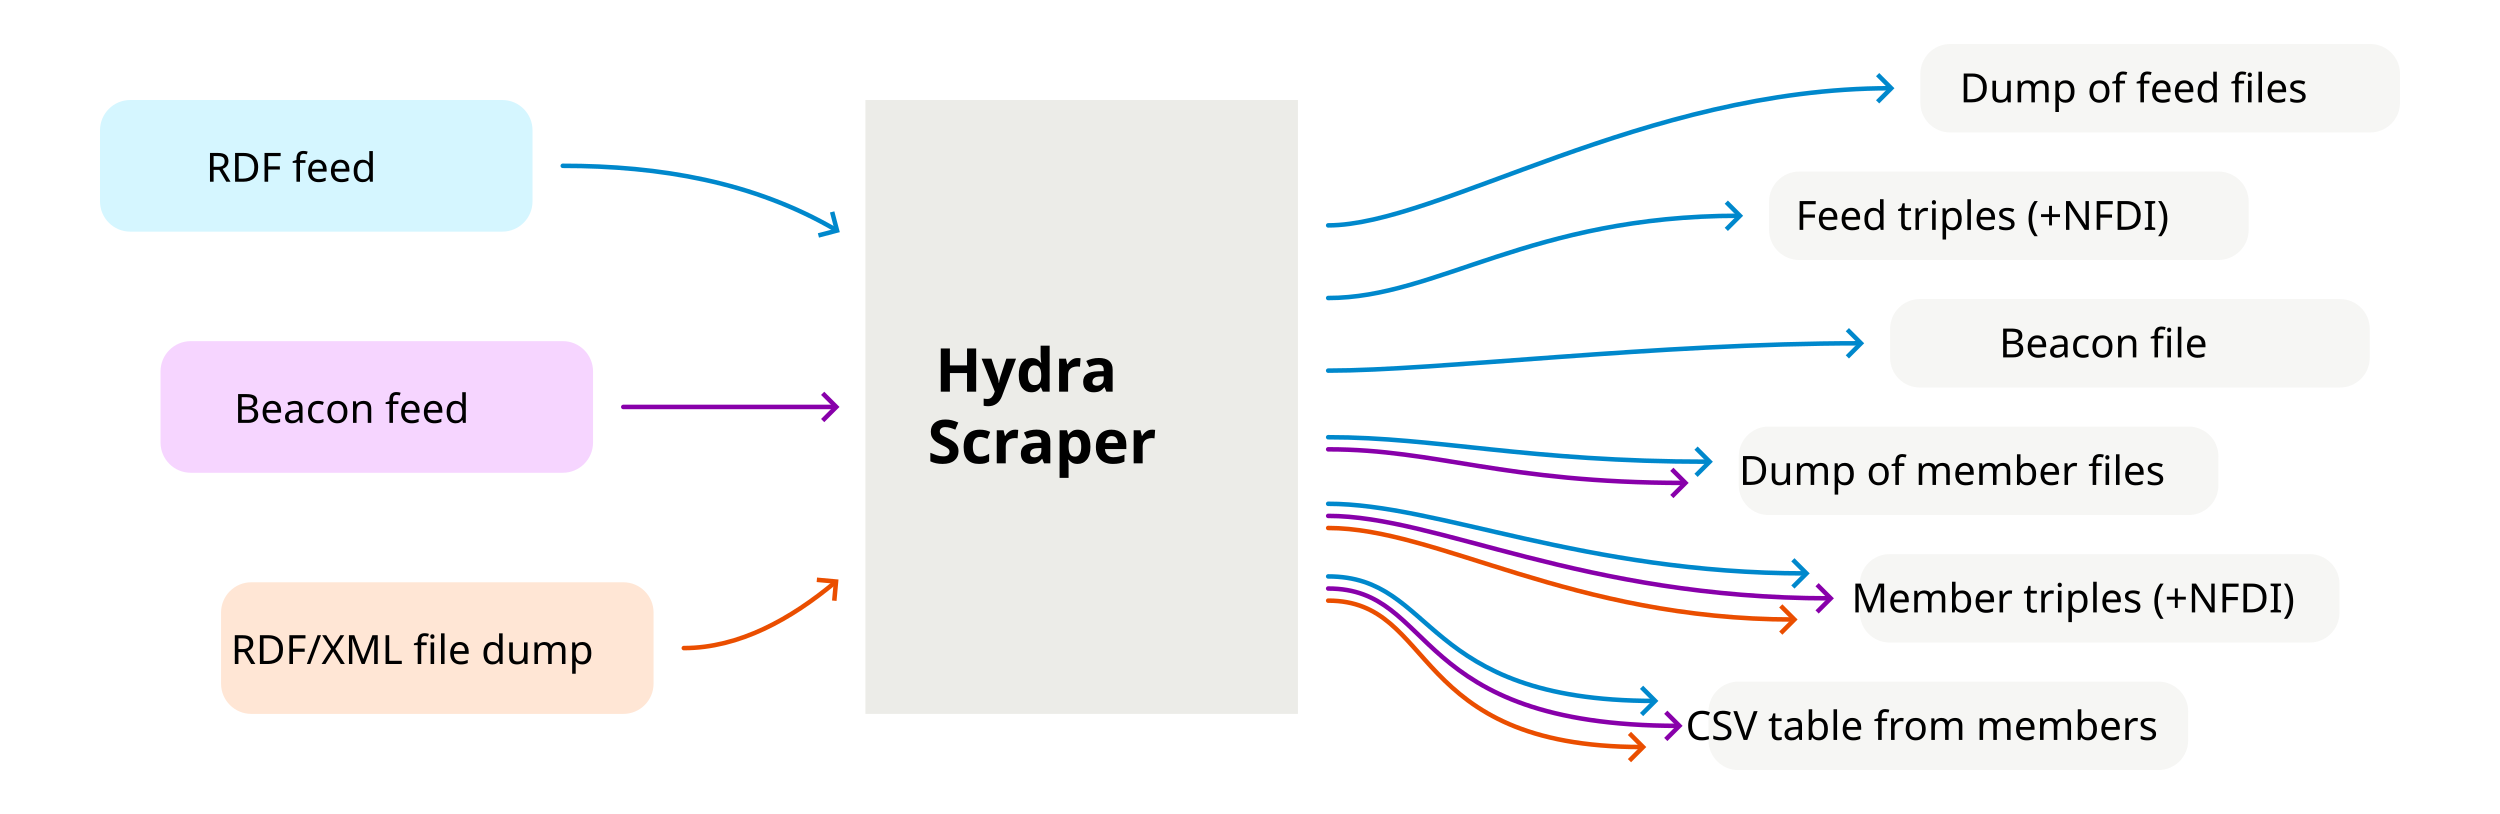
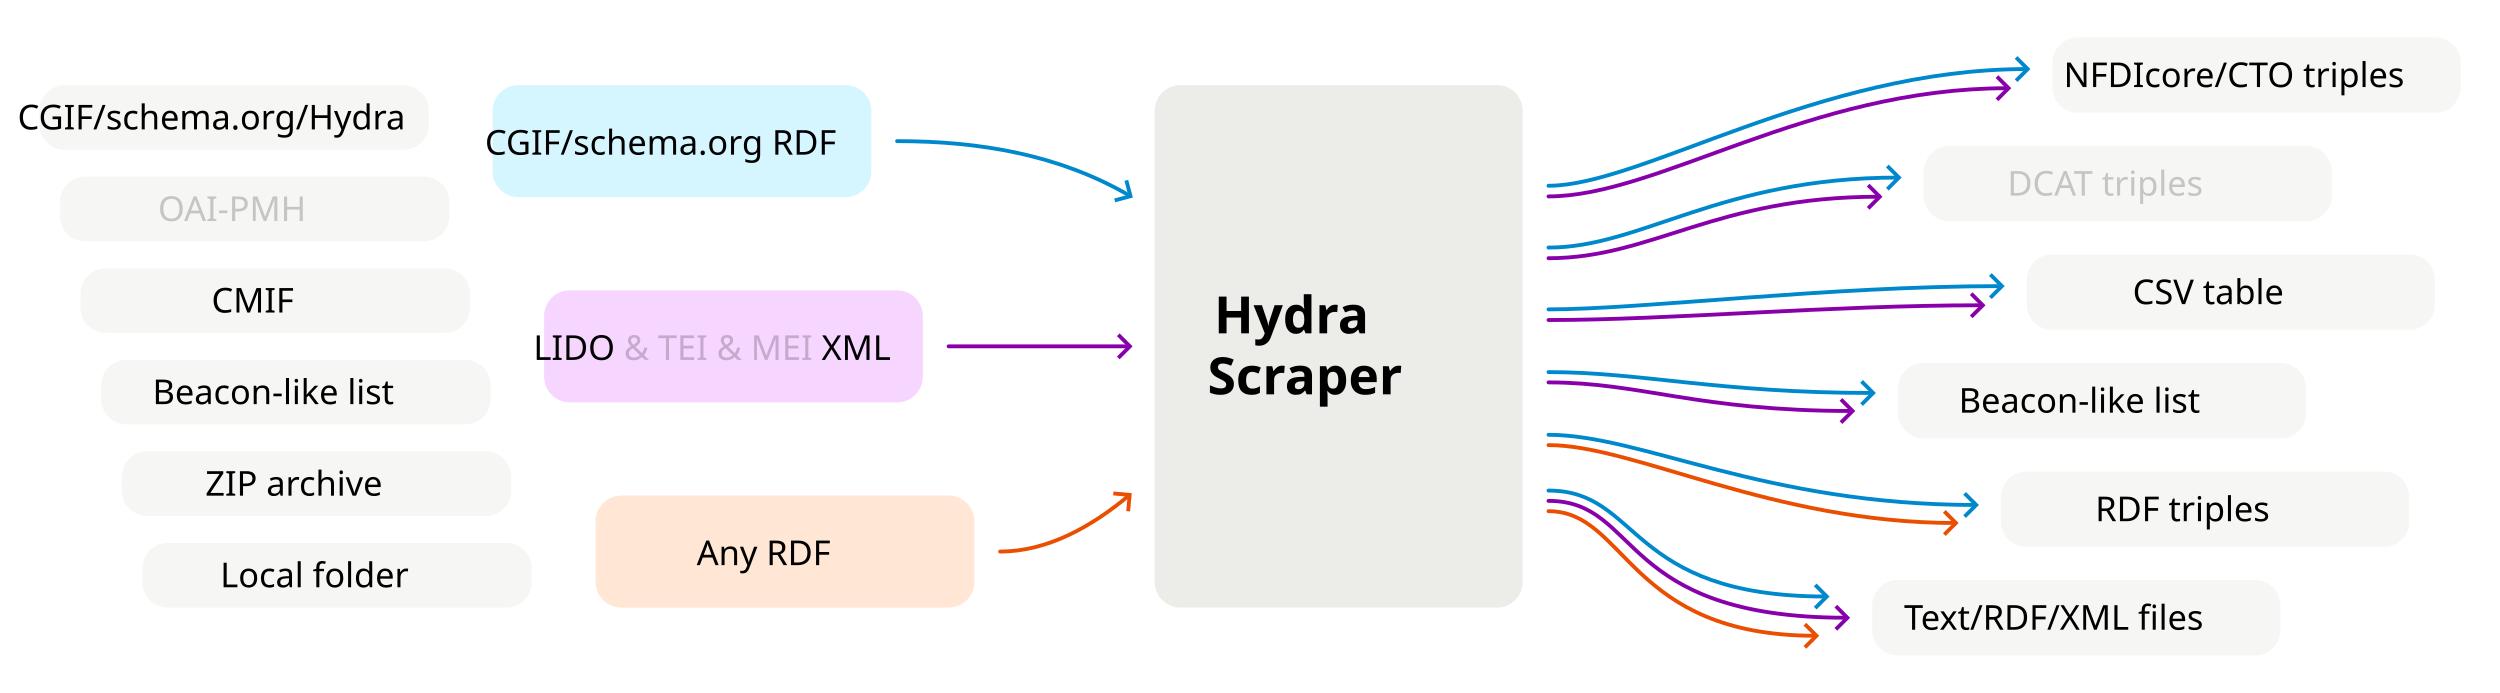
- <svg xmlns="http://www.w3.org/2000/svg" width="2000" height="651" viewBox="0 0 2000 651" version="1.1" id="svg5" xml:space="preserve">
+ <svg xmlns="http://www.w3.org/2000/svg" width="2350" height="651" viewBox="0 0 2350 651" version="1.1" id="svg5" xml:space="preserve">
  <defs id="defs2">
    <marker style="overflow:visible" id="Arrow1-7-3" refX="0" refY="0" orient="auto-start-reverse" markerWidth="4.061" markerHeight="6.707" viewBox="0 0 4.061 6.707" preserveAspectRatio="xMidYMid">
      <path style="fill:none;stroke:context-stroke;stroke-width:1;stroke-linecap:butt" d="M 3,-3 0,0 3,3" id="path5057-5-67" transform="rotate(180,0.125,0)" />
    </marker>
    <marker style="overflow:visible" id="Arrow1-7-4-5" refX="0" refY="0" orient="auto-start-reverse" markerWidth="4.061" markerHeight="6.707" viewBox="0 0 4.061 6.707" preserveAspectRatio="xMidYMid">
      <path style="fill:none;stroke:context-stroke;stroke-width:1;stroke-linecap:butt" d="M 3,-3 0,0 3,3" id="path5057-5-6-3" transform="rotate(180,0.125,0)" />
    </marker>
    <marker style="overflow:visible" id="Arrow1-7-7-5" refX="0" refY="0" orient="auto-start-reverse" markerWidth="4.061" markerHeight="6.707" viewBox="0 0 4.061 6.707" preserveAspectRatio="xMidYMid">
      <path style="fill:none;stroke:context-stroke;stroke-width:1;stroke-linecap:butt" d="M 3,-3 0,0 3,3" id="path5057-5-5-6" transform="rotate(180,0.125,0)" />
    </marker>
    <marker style="overflow:visible" id="Arrow1-7-7-2-2" refX="0" refY="0" orient="auto-start-reverse" markerWidth="4.061" markerHeight="6.707" viewBox="0 0 4.061 6.707" preserveAspectRatio="xMidYMid">
      <path style="fill:none;stroke:context-stroke;stroke-width:1;stroke-linecap:butt" d="M 3,-3 0,0 3,3" id="path5057-5-5-8-91" transform="rotate(180,0.125,0)" />
    </marker>
    <marker style="overflow:visible" id="Arrow1-7-7-2-9-2" refX="0" refY="0" orient="auto-start-reverse" markerWidth="4.061" markerHeight="6.707" viewBox="0 0 4.061 6.707" preserveAspectRatio="xMidYMid">
      <path style="fill:none;stroke:context-stroke;stroke-width:1;stroke-linecap:butt" d="M 3,-3 0,0 3,3" id="path5057-5-5-8-9-7" transform="rotate(180,0.125,0)" />
    </marker>
  </defs>
  <g id="layer1">
    <text xml:space="preserve" style="font-size:16px;line-height:1.25;font-family:'Noto Color Emoji';-inkscape-font-specification:'Noto Color Emoji'" x="1038.084" y="1009.717" id="text6162">
      <tspan id="tspan6160" x="1038.084" y="1009.717" />
      <tspan id="tspan6164" x="1038.084" y="1029.717" />
    </text>
-     <path style="fill:none;stroke:#ea4e00;stroke-width:3.632;stroke-linecap:round;stroke-linejoin:round;stroke-dasharray:none;stroke-opacity:1;marker-end:url(#Arrow1-7-3)" d="m 547.068,518.469 c 44.351,0 85.849,-23.318 121.053,-52.657" id="path10" />
-     <path style="fill:none;stroke:#8800aa;stroke-width:3.632;stroke-linecap:round;stroke-linejoin:round;stroke-dasharray:none;stroke-opacity:1;marker-end:url(#Arrow1-7-4-5)" d="M 498.647,325.563 H 668.12" id="path11" />
-     <path style="fill:none;stroke:#0088cc;stroke-width:3.632;stroke-linecap:round;stroke-linejoin:round;stroke-dasharray:none;stroke-opacity:1;marker-end:url(#Arrow1-7-7-5)" d="m 450.226,132.657 c 77.608,0 152.597,12.754 218.618,51.325" id="path12" />
-     <rect style="fill:#ecece8;fill-opacity:1;stroke:none;stroke-width:3.258;stroke-linecap:round;stroke-linejoin:round;paint-order:fill markers stroke" id="rect9" width="346.015" height="491.126" x="692.331" y="80" rx="0" ry="24.211" />
-     <text xml:space="preserve" style="font-size:48.421px;line-height:1.15;font-family:'Noto Color Emoji';-inkscape-font-specification:'Noto Color Emoji';fill:#000000;stroke-width:1.211" x="865.064" y="313.357" id="text11">
-       <tspan x="865.064" y="313.357" style="font-style:normal;font-variant:normal;font-weight:600;font-stretch:normal;font-size:48.421px;line-height:1.15;font-family:Barlow;-inkscape-font-specification:'Barlow Semi-Bold';text-align:center;text-anchor:middle;fill:#000000;stroke-width:1.211" id="tspan10">Hydra</tspan>
-       <tspan x="865.064" y="370.655" style="font-style:normal;font-variant:normal;font-weight:600;font-stretch:normal;font-size:48.421px;line-height:1.15;font-family:Barlow;-inkscape-font-specification:'Barlow Semi-Bold';text-align:center;text-anchor:middle;fill:#000000;stroke-width:1.211" id="tspan11">Scraper</tspan>
+     <path style="fill:none;stroke:#ea4e00;stroke-width:3.632;stroke-linecap:round;stroke-linejoin:round;stroke-dasharray:none;stroke-opacity:1;marker-end:url(#Arrow1-7-3)" d="m 940.112,518.469 c 44.351,0 85.849,-23.318 121.053,-52.657" id="path10" />
+     <path style="fill:none;stroke:#8800aa;stroke-width:3.632;stroke-linecap:round;stroke-linejoin:round;stroke-dasharray:none;stroke-opacity:1;marker-end:url(#Arrow1-7-4-5)" d="M 891.691,325.563 H 1061.165" id="path11" />
+     <path style="fill:none;stroke:#0088cc;stroke-width:3.632;stroke-linecap:round;stroke-linejoin:round;stroke-dasharray:none;stroke-opacity:1;marker-end:url(#Arrow1-7-7-5)" d="m 843.27,132.657 c 77.608,0 152.597,12.754 218.618,51.325" id="path12" />
+     <rect style="fill:#ecece8;fill-opacity:1;stroke:none;stroke-width:3.258;stroke-linecap:round;stroke-linejoin:round;paint-order:fill markers stroke" id="rect9" width="346.015" height="491.126" x="1085.375" y="80" rx="24.211" ry="24.211" />
+     <text xml:space="preserve" style="font-size:48.421px;line-height:1.15;font-family:'Noto Color Emoji';-inkscape-font-specification:'Noto Color Emoji';fill:#000000;stroke-width:1.211" x="1258.108" y="313.357" id="text11">
+       <tspan x="1258.108" y="313.357" style="font-style:normal;font-variant:normal;font-weight:600;font-stretch:normal;font-size:48.421px;line-height:1.15;font-family:Barlow;-inkscape-font-specification:'Barlow Semi-Bold';text-align:center;text-anchor:middle;fill:#000000;stroke-width:1.211" id="tspan10">Hydra</tspan>
+       <tspan x="1258.108" y="370.655" style="font-style:normal;font-variant:normal;font-weight:600;font-stretch:normal;font-size:48.421px;line-height:1.15;font-family:Barlow;-inkscape-font-specification:'Barlow Semi-Bold';text-align:center;text-anchor:middle;fill:#000000;stroke-width:1.211" id="tspan11">Scraper</tspan>
    </text>
-     <rect style="fill:#d5f6ff;fill-opacity:1;stroke-width:2.663;stroke-linecap:round;stroke-linejoin:round;paint-order:fill markers stroke" id="rect11" width="346.015" height="105.314" x="80" y="80" ry="24.211" />
-     <rect style="fill:#ffe6d5;fill-opacity:1;stroke-width:2.663;stroke-linecap:round;stroke-linejoin:round;paint-order:fill markers stroke" id="rect12" width="346.015" height="105.314" x="176.842" y="465.812" ry="24.211" />
-     <rect style="fill:#f6d5ff;fill-opacity:1;stroke-width:2.663;stroke-linecap:round;stroke-linejoin:round;paint-order:fill markers stroke" id="rect13" width="346.015" height="105.314" x="128.421" y="272.906" ry="24.211" />
-     <text xml:space="preserve" style="font-size:32.281px;line-height:1.15;font-family:'Noto Color Emoji';-inkscape-font-specification:'Noto Color Emoji';stroke-width:1.211" x="253.921" y="145.411" id="text13">
-       <tspan x="253.921" y="145.411" style="font-style:normal;font-variant:normal;font-weight:500;font-stretch:normal;font-size:32.281px;line-height:1.15;font-family:Barlow;-inkscape-font-specification:'Barlow Medium';text-align:center;text-anchor:middle;stroke-width:1.211" id="tspan13">RDF feed</tspan>
+     <rect style="fill:#d5f6ff;fill-opacity:1;stroke-width:2.663;stroke-linecap:round;stroke-linejoin:round;paint-order:fill markers stroke" id="rect11" width="356.015" height="105.314" x="463.044" y="80" ry="24.211" rx="24.211" />
+     <rect style="fill:#ffe6d5;fill-opacity:1;stroke-width:2.663;stroke-linecap:round;stroke-linejoin:round;paint-order:fill markers stroke" id="rect12" width="356.015" height="105.314" x="559.886" y="465.812" ry="24.211" rx="24.211" />
+     <rect style="fill:#f6d5ff;fill-opacity:1;stroke-width:2.663;stroke-linecap:round;stroke-linejoin:round;paint-order:fill markers stroke" id="rect13" width="356.015" height="105.314" x="511.465" y="272.906" ry="24.211" rx="24.211" />
+     <text xml:space="preserve" style="font-size:32.281px;line-height:1.15;font-family:'Noto Color Emoji';-inkscape-font-specification:'Noto Color Emoji';stroke-width:1.211" x="641.966" y="145.411" id="text13">
+       <tspan x="641.966" y="145.411" style="font-style:normal;font-variant:normal;font-weight:500;font-stretch:normal;font-size:32.281px;line-height:1.15;font-family:Barlow;-inkscape-font-specification:'Barlow Medium';text-align:center;text-anchor:middle;stroke-width:1.211" id="tspan13">CGIF/schema.org RDF</tspan>
    </text>
-     <text xml:space="preserve" style="font-size:32.281px;line-height:1.15;font-family:'Noto Color Emoji';-inkscape-font-specification:'Noto Color Emoji';stroke-width:1.211" x="302.342" y="338.317" id="text14">
-       <tspan x="302.342" y="338.317" style="font-style:normal;font-variant:normal;font-weight:500;font-stretch:normal;font-size:32.281px;line-height:1.15;font-family:Barlow;-inkscape-font-specification:'Barlow Medium';text-align:center;text-anchor:middle;stroke-width:1.211" id="tspan14">Beacon feed</tspan>
+     <text xml:space="preserve" style="font-size:32.281px;line-height:1.15;font-family:'Noto Color Emoji';-inkscape-font-specification:'Noto Color Emoji';stroke-width:1.211" x="690.386" y="338.317" id="text14">
+       <tspan x="690.386" y="338.317" style="font-style:normal;font-variant:normal;font-weight:500;font-stretch:normal;font-size:32.281px;line-height:1.15;font-family:Barlow;-inkscape-font-specification:'Barlow Medium';text-align:center;text-anchor:middle;stroke-width:1.211" id="tspan14">LIDO <tspan style="fill:#000000;fill-opacity:0.2" id="tspan22">&amp; TEI &amp; MEI</tspan> XML</tspan>
    </text>
-     <text xml:space="preserve" style="font-size:32.281px;line-height:1.15;font-family:'Noto Color Emoji';-inkscape-font-specification:'Noto Color Emoji';stroke-width:1.211" x="350.763" y="531.223" id="text18">
-       <tspan x="350.763" y="531.223" style="font-style:normal;font-variant:normal;font-weight:500;font-stretch:normal;font-size:32.281px;line-height:1.15;font-family:Barlow;-inkscape-font-specification:'Barlow Medium';text-align:center;text-anchor:middle;stroke-width:1.211" id="tspan18">RDF/XML file dump</tspan>
+     <text xml:space="preserve" style="font-size:32.281px;line-height:1.15;font-family:'Noto Color Emoji';-inkscape-font-specification:'Noto Color Emoji';stroke-width:1.211" x="738.808" y="531.223" id="text18">
+       <tspan x="738.808" y="531.223" style="font-style:normal;font-variant:normal;font-weight:500;font-stretch:normal;font-size:32.281px;line-height:1.15;font-family:Barlow;-inkscape-font-specification:'Barlow Medium';text-align:center;text-anchor:middle;stroke-width:1.211" id="tspan18">Any RDF</tspan>
    </text>
-     <path style="fill:none;stroke:#0088cc;stroke-width:3.632;stroke-linecap:round;stroke-linejoin:round;stroke-dasharray:none;stroke-opacity:1;marker-end:url(#Arrow1-7-7-2-2)" d="m 1062.556,349.774 c 87.036,0 159.291,19.608 304.259,19.608" id="path18" />
-     <path style="fill:none;stroke:#0088cc;stroke-width:3.632;stroke-linecap:round;stroke-linejoin:round;stroke-dasharray:none;stroke-opacity:1;marker-end:url(#Arrow1-7-7-2-9-2)" d="m 1062.556,296.51 c 87.036,0 262.96,-21.884 425.312,-21.884" id="path19" />
-     <rect style="fill:#ecece8;fill-opacity:0.496;stroke-width:2.299;stroke-linecap:round;stroke-linejoin:round;paint-order:fill markers stroke" id="rect19" width="383.711" height="70.762" x="1415.237" y="137.228" ry="24.211" />
-     <text xml:space="preserve" style="font-size:32.281px;line-height:1.15;font-family:'Noto Color Emoji';-inkscape-font-specification:'Noto Color Emoji';stroke-width:1.211" x="1606.85" y="183.891" id="text19">
-       <tspan x="1606.85" y="183.891" style="font-style:normal;font-variant:normal;font-weight:normal;font-stretch:normal;font-size:32.281px;line-height:1.15;font-family:Barlow;-inkscape-font-specification:Barlow;text-align:center;text-anchor:middle;stroke-width:1.211" id="tspan19">Feed triples (+NFDI)</tspan>
+     <path style="fill:none;stroke:#0088cc;stroke-width:3.632;stroke-linecap:round;stroke-linejoin:round;stroke-dasharray:none;stroke-opacity:1;marker-end:url(#Arrow1-7-7-2-2)" d="m 1455.601,349.774 c 87.036,0 159.291,19.608 304.259,19.608" id="path18" />
+     <path style="fill:none;stroke:#0088cc;stroke-width:3.632;stroke-linecap:round;stroke-linejoin:round;stroke-dasharray:none;stroke-opacity:1;marker-end:url(#Arrow1-7-7-2-9-2)" d="m 1455.601,290.829 c 87.036,0 262.96,-21.884 425.312,-21.884" id="path19" />
+     <rect style="fill:#ecece8;fill-opacity:0.496;stroke-width:2.299;stroke-linecap:round;stroke-linejoin:round;paint-order:fill markers stroke" id="rect19" width="383.711" height="70.762" x="1808.281" y="137.228" ry="24.211" rx="24.211" />
+     <text xml:space="preserve" style="font-size:32.281px;line-height:1.15;font-family:'Noto Color Emoji';-inkscape-font-specification:'Noto Color Emoji';stroke-width:1.211;opacity:0.2" x="1999.895" y="183.891" id="text19">
+       <tspan x="1999.895" y="183.891" style="font-style:normal;font-variant:normal;font-weight:normal;font-stretch:normal;font-size:32.281px;line-height:1.15;font-family:Barlow;-inkscape-font-specification:Barlow;text-align:center;text-anchor:middle;stroke-width:1.211" id="tspan19">DCAT triples</tspan>
    </text>
-     <rect style="fill:#ecece8;fill-opacity:0.496;stroke-width:2.299;stroke-linecap:round;stroke-linejoin:round;paint-order:fill markers stroke" id="rect20" width="383.711" height="70.762" x="1366.816" y="545.299" ry="23.809" />
-     <text xml:space="preserve" style="font-size:32.281px;line-height:1.15;font-family:'Noto Color Emoji';-inkscape-font-specification:'Noto Color Emoji';stroke-width:1.211" x="1558.429" y="591.962" id="text20">
-       <tspan x="1558.429" y="591.962" style="font-style:normal;font-variant:normal;font-weight:normal;font-stretch:normal;font-size:32.281px;line-height:1.15;font-family:Barlow;-inkscape-font-specification:Barlow;text-align:center;text-anchor:middle;stroke-width:1.211" id="tspan20">CSV table from members</tspan>
+     <rect style="fill:#ecece8;fill-opacity:0.496;stroke-width:2.299;stroke-linecap:round;stroke-linejoin:round;paint-order:fill markers stroke" id="rect20" width="383.711" height="70.762" x="1759.86" y="545.299" ry="23.809" rx="23.809" />
+     <text xml:space="preserve" style="font-size:32.281px;line-height:1.15;font-family:'Noto Color Emoji';-inkscape-font-specification:'Noto Color Emoji';opacity:1;fill:#000000;stroke-width:1.211" x="1951.473" y="591.962" id="text20">
+       <tspan x="1951.473" y="591.962" style="font-style:normal;font-variant:normal;font-weight:normal;font-stretch:normal;font-size:32.281px;line-height:1.15;font-family:Barlow;-inkscape-font-specification:Barlow;text-align:center;text-anchor:middle;fill:#000000;fill-opacity:1;stroke-width:1.211" id="tspan20">Text/RDF/XML files</tspan>
    </text>
-     <rect style="fill:#ecece8;fill-opacity:0.496;stroke-width:2.299;stroke-linecap:round;stroke-linejoin:round;paint-order:fill markers stroke" id="rect21" width="383.711" height="70.762" x="1391.026" y="341.263" ry="23.809" />
-     <text xml:space="preserve" style="font-size:32.281px;line-height:1.15;font-family:'Noto Color Emoji';-inkscape-font-specification:'Noto Color Emoji';stroke-width:1.211" x="1582.64" y="387.927" id="text21">
-       <tspan x="1582.64" y="387.927" style="font-style:normal;font-variant:normal;font-weight:normal;font-stretch:normal;font-size:32.281px;line-height:1.15;font-family:Barlow;-inkscape-font-specification:Barlow;text-align:center;text-anchor:middle;stroke-width:1.211" id="tspan21">Dump of member files</tspan>
+     <rect style="fill:#ecece8;fill-opacity:0.496;stroke-width:2.299;stroke-linecap:round;stroke-linejoin:round;paint-order:fill markers stroke" id="rect21" width="383.711" height="70.762" x="1784.071" y="341.263" ry="23.809" rx="23.809" />
+     <text xml:space="preserve" style="font-size:32.281px;line-height:1.15;font-family:'Noto Color Emoji';-inkscape-font-specification:'Noto Color Emoji';stroke-width:1.211" x="1975.684" y="387.927" id="text21">
+       <tspan x="1975.684" y="387.927" style="font-style:normal;font-variant:normal;font-weight:normal;font-stretch:normal;font-size:32.281px;line-height:1.15;font-family:Barlow;-inkscape-font-specification:Barlow;text-align:center;text-anchor:middle;stroke-width:1.211" id="tspan21">Beacon-like list</tspan>
    </text>
-     <rect style="fill:#ecece8;fill-opacity:0.496;stroke-width:2.299;stroke-linecap:round;stroke-linejoin:round;paint-order:fill markers stroke" id="rect27" width="383.711" height="70.762" x="1512.079" y="239.246" ry="23.809" />
-     <text xml:space="preserve" style="font-size:32.281px;line-height:1.15;font-family:'Noto Color Emoji';-inkscape-font-specification:'Noto Color Emoji';stroke-width:1.211" x="1703.692" y="285.909" id="text27">
-       <tspan x="1703.692" y="285.909" style="font-style:normal;font-variant:normal;font-weight:normal;font-stretch:normal;font-size:32.281px;line-height:1.15;font-family:Barlow;-inkscape-font-specification:Barlow;text-align:center;text-anchor:middle;stroke-width:1.211" id="tspan27">Beacon file</tspan>
+     <rect style="fill:#ecece8;fill-opacity:0.496;stroke-width:2.299;stroke-linecap:round;stroke-linejoin:round;paint-order:fill markers stroke" id="rect27" width="383.711" height="70.762" x="1905.123" y="239.246" ry="23.809" rx="23.809" />
+     <text xml:space="preserve" style="font-size:32.281px;line-height:1.15;font-family:'Noto Color Emoji';-inkscape-font-specification:'Noto Color Emoji';stroke-width:1.211" x="2096.736" y="285.909" id="text27">
+       <tspan x="2096.736" y="285.909" style="font-style:normal;font-variant:normal;font-weight:normal;font-stretch:normal;font-size:32.281px;line-height:1.15;font-family:Barlow;-inkscape-font-specification:Barlow;text-align:center;text-anchor:middle;stroke-width:1.211" id="tspan27">CSV table</tspan>
    </text>
-     <rect style="fill:#ecece8;fill-opacity:0.496;stroke-width:2.299;stroke-linecap:round;stroke-linejoin:round;paint-order:fill markers stroke" id="rect28" width="383.711" height="70.762" x="1487.868" y="443.281" ry="23.808" />
-     <text xml:space="preserve" style="font-size:32.281px;line-height:1.15;font-family:'Noto Color Emoji';-inkscape-font-specification:'Noto Color Emoji';stroke-width:1.211" x="1679.482" y="489.944" id="text28">
-       <tspan x="1679.482" y="489.944" style="font-style:normal;font-variant:normal;font-weight:normal;font-stretch:normal;font-size:32.281px;line-height:1.15;font-family:Barlow;-inkscape-font-specification:Barlow;text-align:center;text-anchor:middle;stroke-width:1.211" id="tspan28">Member triples (+NFDI)</tspan>
+     <rect style="fill:#ecece8;fill-opacity:0.496;stroke-width:2.299;stroke-linecap:round;stroke-linejoin:round;paint-order:fill markers stroke" id="rect28" width="383.711" height="70.762" x="1880.913" y="443.281" ry="23.808" rx="23.808" />
+     <text xml:space="preserve" style="font-size:32.281px;line-height:1.15;font-family:'Noto Color Emoji';-inkscape-font-specification:'Noto Color Emoji';stroke-width:1.211" x="2072.526" y="489.944" id="text28">
+       <tspan x="2072.526" y="489.944" style="font-style:normal;font-variant:normal;font-weight:normal;font-stretch:normal;font-size:32.281px;line-height:1.15;font-family:Barlow;-inkscape-font-specification:Barlow;text-align:center;text-anchor:middle;stroke-width:1.211" id="tspan28">RDF triples</tspan>
    </text>
-     <rect style="fill:#ecece8;fill-opacity:0.496;stroke-width:2.299;stroke-linecap:round;stroke-linejoin:round;paint-order:fill markers stroke" id="rect29" width="383.711" height="70.762" x="1536.289" y="35.21" ry="23.809" />
-     <text xml:space="preserve" style="font-size:32.281px;line-height:1.15;font-family:'Noto Color Emoji';-inkscape-font-specification:'Noto Color Emoji';stroke-width:1.211" x="1727.903" y="81.873" id="text29">
-       <tspan x="1727.903" y="81.873" style="font-style:normal;font-variant:normal;font-weight:normal;font-stretch:normal;font-size:32.281px;line-height:1.15;font-family:Barlow;-inkscape-font-specification:Barlow;text-align:center;text-anchor:middle;stroke-width:1.211" id="tspan29">Dump of feed files</tspan>
+     <rect style="fill:#ecece8;fill-opacity:0.496;stroke-width:2.299;stroke-linecap:round;stroke-linejoin:round;paint-order:fill markers stroke" id="rect28-0" width="366.089" height="60.762" x="36.955" y="80" ry="23.808" rx="23.808" />
+     <text xml:space="preserve" style="font-size:32.281px;line-height:1.15;font-family:'Noto Color Emoji';-inkscape-font-specification:'Noto Color Emoji';stroke-width:1.211" x="219.758" y="121.663" id="text28-9">
+       <tspan x="219.758" y="121.663" style="font-style:normal;font-variant:normal;font-weight:300;font-stretch:normal;font-size:32.281px;line-height:1.15;font-family:Barlow;-inkscape-font-specification:'Barlow Light';text-align:center;text-anchor:middle;stroke-width:1.211" id="tspan28-3">CGIF/schema.org/Hydra</tspan>
    </text>
-     <path style="fill:none;stroke:#8800aa;stroke-width:3.632;stroke-linecap:round;stroke-linejoin:round;stroke-dasharray:none;stroke-opacity:1;marker-end:url(#Arrow1-7-7-2-2)" d="m 1062.556,412.721 c 87.036,0 203.179,65.941 401.101,65.941" id="path29" />
-     <path style="fill:none;stroke:#8800aa;stroke-width:3.632;stroke-linecap:round;stroke-linejoin:round;stroke-dasharray:none;stroke-opacity:1;marker-end:url(#Arrow1-7-7-2-2)" d="m 1062.556,470.826 c 87.036,0 63.8,109.854 280.049,109.854" id="path30" />
-     <path style="fill:none;stroke:#0088cc;stroke-width:3.632;stroke-linecap:round;stroke-linejoin:round;stroke-dasharray:none;stroke-opacity:1;marker-end:url(#Arrow1-7-7-2-9-2)" d="m 1062.556,238.405 c 87.036,0 161.822,-65.796 328.47,-65.796" id="path40" />
-     <path style="fill:none;stroke:#0088cc;stroke-width:3.632;stroke-linecap:round;stroke-linejoin:round;stroke-dasharray:none;stroke-opacity:1;marker-end:url(#Arrow1-7-7-2-9-2)" d="m 1062.556,180.3 c 87.036,0 252.912,-109.709 449.522,-109.709" id="path41" />
-     <path style="fill:none;stroke:#8800aa;stroke-width:3.632;stroke-linecap:round;stroke-linejoin:round;stroke-dasharray:none;stroke-opacity:1;marker-end:url(#Arrow1-7-7-2-2)" d="m 1062.556,359.458 c 87.036,0 139.923,26.871 284.891,26.871" id="path42" />
-     <path style="fill:none;stroke:#ea4e00;stroke-width:3.632;stroke-linecap:round;stroke-linejoin:round;stroke-dasharray:none;stroke-opacity:1;marker-end:url(#Arrow1-7-7-2-2)" d="m 1062.556,422.405 c 87.036,0 194.726,73.204 372.049,73.204" id="path43" />
-     <path style="fill:none;stroke:#0088cc;stroke-width:3.632;stroke-linecap:round;stroke-linejoin:round;stroke-dasharray:none;stroke-opacity:1;marker-end:url(#Arrow1-7-7-2-2)" d="m 1062.556,403.037 c 87.036,0 204.41,55.683 381.733,55.683" id="path44" />
-     <path style="fill:none;stroke:#ea4e00;stroke-width:3.632;stroke-linecap:round;stroke-linejoin:round;stroke-dasharray:none;stroke-opacity:1;marker-end:url(#Arrow1-7-7-2-2)" d="m 1062.556,480.51 c 87.036,0 63.381,117.117 250.996,117.117" id="path45" />
-     <path style="fill:none;stroke:#0088cc;stroke-width:3.632;stroke-linecap:round;stroke-linejoin:round;stroke-dasharray:none;stroke-opacity:1;marker-end:url(#Arrow1-7-7-2-2)" d="m 1062.556,461.142 c 87.036,0 73.065,99.595 260.68,99.595" id="path46" />
+     <rect style="fill:#ecece8;fill-opacity:0.496;stroke-width:2.299;stroke-linecap:round;stroke-linejoin:round;paint-order:fill markers stroke" id="rect29" width="383.711" height="70.762" x="1929.334" y="35.21" ry="23.809" rx="23.809" />
+     <text xml:space="preserve" style="font-size:32.281px;line-height:1.15;font-family:'Noto Color Emoji';-inkscape-font-specification:'Noto Color Emoji';stroke-width:1.211" x="2120.947" y="81.873" id="text29">
+       <tspan x="2120.947" y="81.873" style="font-style:normal;font-variant:normal;font-weight:normal;font-stretch:normal;font-size:32.281px;line-height:1.15;font-family:Barlow;-inkscape-font-specification:Barlow;text-align:center;text-anchor:middle;stroke-width:1.211" id="tspan29">NFDIcore/CTO triples</tspan>
+     </text>
+     <path style="fill:none;stroke:#0088cc;stroke-width:3.632;stroke-linecap:round;stroke-linejoin:round;stroke-dasharray:none;stroke-opacity:1;marker-end:url(#Arrow1-7-7-2-2)" d="m 1455.601,408.721 c 87.036,0 203.179,65.941 401.101,65.941" id="path29" />
+     <path style="fill:none;stroke:#8800aa;stroke-width:3.632;stroke-linecap:round;stroke-linejoin:round;stroke-dasharray:none;stroke-opacity:1;marker-end:url(#Arrow1-7-7-2-2)" d="m 1455.601,470.826 c 87.036,0 63.8,109.854 280.049,109.854" id="path30" />
+     <path style="fill:none;stroke:#0088cc;stroke-width:3.632;stroke-linecap:round;stroke-linejoin:round;stroke-dasharray:none;stroke-opacity:1;marker-end:url(#Arrow1-7-7-2-9-2)" d="m 1455.601,232.723 c 87.036,0 161.822,-65.796 328.47,-65.796" id="path40" />
+     <path style="fill:none;stroke:#0088cc;stroke-width:3.632;stroke-linecap:round;stroke-linejoin:round;stroke-dasharray:none;stroke-opacity:1;marker-end:url(#Arrow1-7-7-2-9-2)" d="m 1455.601,174.618 c 87.036,0 252.912,-109.709 449.522,-109.709" id="path41" />
+     <path style="fill:none;stroke:#8800aa;stroke-width:3.632;stroke-linecap:round;stroke-linejoin:round;stroke-dasharray:none;stroke-opacity:1;marker-end:url(#Arrow1-7-7-2-2)" d="m 1455.601,359.458 c 87.036,0 139.923,26.871 284.891,26.871" id="path42" />
+     <path style="fill:none;stroke:#ea4e00;stroke-width:3.632;stroke-linecap:round;stroke-linejoin:round;stroke-dasharray:none;stroke-opacity:1;marker-end:url(#Arrow1-7-7-2-2)" d="m 1455.601,418.405 c 80.682,0 210.611,73.204 382.049,73.204" id="path43" />
+     <path style="fill:none;stroke:#ea4e00;stroke-width:3.632;stroke-linecap:round;stroke-linejoin:round;stroke-dasharray:none;stroke-opacity:1;marker-end:url(#Arrow1-7-7-2-2)" d="m 1455.601,480.51 c 73.583,0 74.311,117.117 250.996,117.117" id="path45" />
+     <path style="fill:none;stroke:#0088cc;stroke-width:3.632;stroke-linecap:round;stroke-linejoin:round;stroke-dasharray:none;stroke-opacity:1;marker-end:url(#Arrow1-7-7-2-2)" d="m 1455.601,461.142 c 87.036,0 73.065,99.595 260.68,99.595" id="path46" />
+     <rect style="fill:#ecece8;fill-opacity:0.496;stroke-width:2.299;stroke-linecap:round;stroke-linejoin:round;paint-order:fill markers stroke" id="rect3" width="366.089" height="60.762" x="56.324" y="166.073" ry="23.808" rx="23.808" />
+     <text xml:space="preserve" style="font-size:32.281px;line-height:1.15;font-family:'Noto Color Emoji';-inkscape-font-specification:'Noto Color Emoji';opacity:0.2;stroke-width:1.211" x="239.126" y="207.736" id="text4">
+       <tspan x="239.126" y="207.736" style="font-style:normal;font-variant:normal;font-weight:300;font-stretch:normal;font-size:32.281px;line-height:1.15;font-family:Barlow;-inkscape-font-specification:'Barlow Light';text-align:center;text-anchor:middle;stroke-width:1.211" id="tspan4">OAI-PMH</tspan>
+     </text>
+     <rect style="fill:#ecece8;fill-opacity:0.496;stroke-width:2.299;stroke-linecap:round;stroke-linejoin:round;paint-order:fill markers stroke" id="rect4" width="366.089" height="60.762" x="75.692" y="252.145" ry="23.808" rx="23.808" />
+     <text xml:space="preserve" style="font-size:32.281px;line-height:1.15;font-family:'Noto Color Emoji';-inkscape-font-specification:'Noto Color Emoji';stroke-width:1.211" x="258.495" y="293.809" id="text5">
+       <tspan x="258.495" y="293.809" style="font-style:normal;font-variant:normal;font-weight:300;font-stretch:normal;font-size:32.281px;line-height:1.15;font-family:Barlow;-inkscape-font-specification:'Barlow Light';text-align:center;text-anchor:middle;stroke-width:1.211" id="tspan5">CMIF</tspan>
+     </text>
+     <rect style="fill:#ecece8;fill-opacity:0.496;stroke-width:2.299;stroke-linecap:round;stroke-linejoin:round;paint-order:fill markers stroke" id="rect5" width="366.089" height="60.762" x="95.06" y="338.218" ry="23.808" rx="23.808" />
+     <text xml:space="preserve" style="font-size:32.281px;line-height:1.15;font-family:'Noto Color Emoji';-inkscape-font-specification:'Noto Color Emoji';stroke-width:1.211" x="277.863" y="379.881" id="text6">
+       <tspan x="277.863" y="379.881" style="font-style:normal;font-variant:normal;font-weight:300;font-stretch:normal;font-size:32.281px;line-height:1.15;font-family:Barlow;-inkscape-font-specification:'Barlow Light';text-align:center;text-anchor:middle;stroke-width:1.211" id="tspan6">Beacon-like list</tspan>
+     </text>
+     <rect style="fill:#ecece8;fill-opacity:0.496;stroke-width:2.299;stroke-linecap:round;stroke-linejoin:round;paint-order:fill markers stroke" id="rect6" width="366.089" height="60.762" x="114.429" y="424.291" ry="23.808" rx="23.808" />
+     <text xml:space="preserve" style="font-size:32.281px;line-height:1.15;font-family:'Noto Color Emoji';-inkscape-font-specification:'Noto Color Emoji';stroke-width:1.211" x="297.232" y="465.954" id="text7">
+       <tspan x="297.232" y="465.954" style="font-style:normal;font-variant:normal;font-weight:300;font-stretch:normal;font-size:32.281px;line-height:1.15;font-family:Barlow;-inkscape-font-specification:'Barlow Light';text-align:center;text-anchor:middle;stroke-width:1.211" id="tspan7">ZIP archive</tspan>
+     </text>
+     <rect style="fill:#ecece8;fill-opacity:0.496;stroke-width:2.299;stroke-linecap:round;stroke-linejoin:round;paint-order:fill markers stroke" id="rect7" width="366.089" height="60.762" x="133.797" y="510.364" ry="23.808" rx="23.808" />
+     <text xml:space="preserve" style="font-size:32.281px;line-height:1.15;font-family:Barlow;-inkscape-font-specification:'Barlow Light';stroke-width:1.211;font-weight:300;font-style:normal;font-stretch:normal;font-variant:normal" x="316.6" y="552.027" id="text8">
+       <tspan x="316.6" y="552.027" style="font-style:normal;font-variant:normal;font-weight:300;font-stretch:normal;font-size:32.281px;line-height:1.15;font-family:Barlow;-inkscape-font-specification:'Barlow Light';text-align:center;text-anchor:middle;stroke-width:1.211" id="tspan8">Local folder</tspan>
+     </text>
+     <path style="fill:none;stroke:#8800aa;stroke-width:3.632;stroke-linecap:round;stroke-linejoin:round;stroke-dasharray:none;stroke-opacity:1;marker-end:url(#Arrow1-7-7-2-9-2)" d="m 1455.601,300.829 c 113.943,0 264.156,-13.884 407.312,-13.884" id="path22" />
+     <path style="fill:none;stroke:#8800aa;stroke-width:3.632;stroke-linecap:round;stroke-linejoin:round;stroke-dasharray:none;stroke-opacity:1;marker-end:url(#Arrow1-7-7-2-9-2)" d="m 1455.601,242.723 c 97.126,0 157.275,-57.796 310.47,-57.796" id="path23" />
+     <path style="fill:none;stroke:#8800aa;stroke-width:3.632;stroke-linecap:round;stroke-linejoin:round;stroke-dasharray:none;stroke-opacity:1;marker-end:url(#Arrow1-7-7-2-9-2)" d="m 1455.601,184.618 c 103.012,0 244.161,-101.709 431.522,-101.709" id="path24" />
  </g>
</svg>
